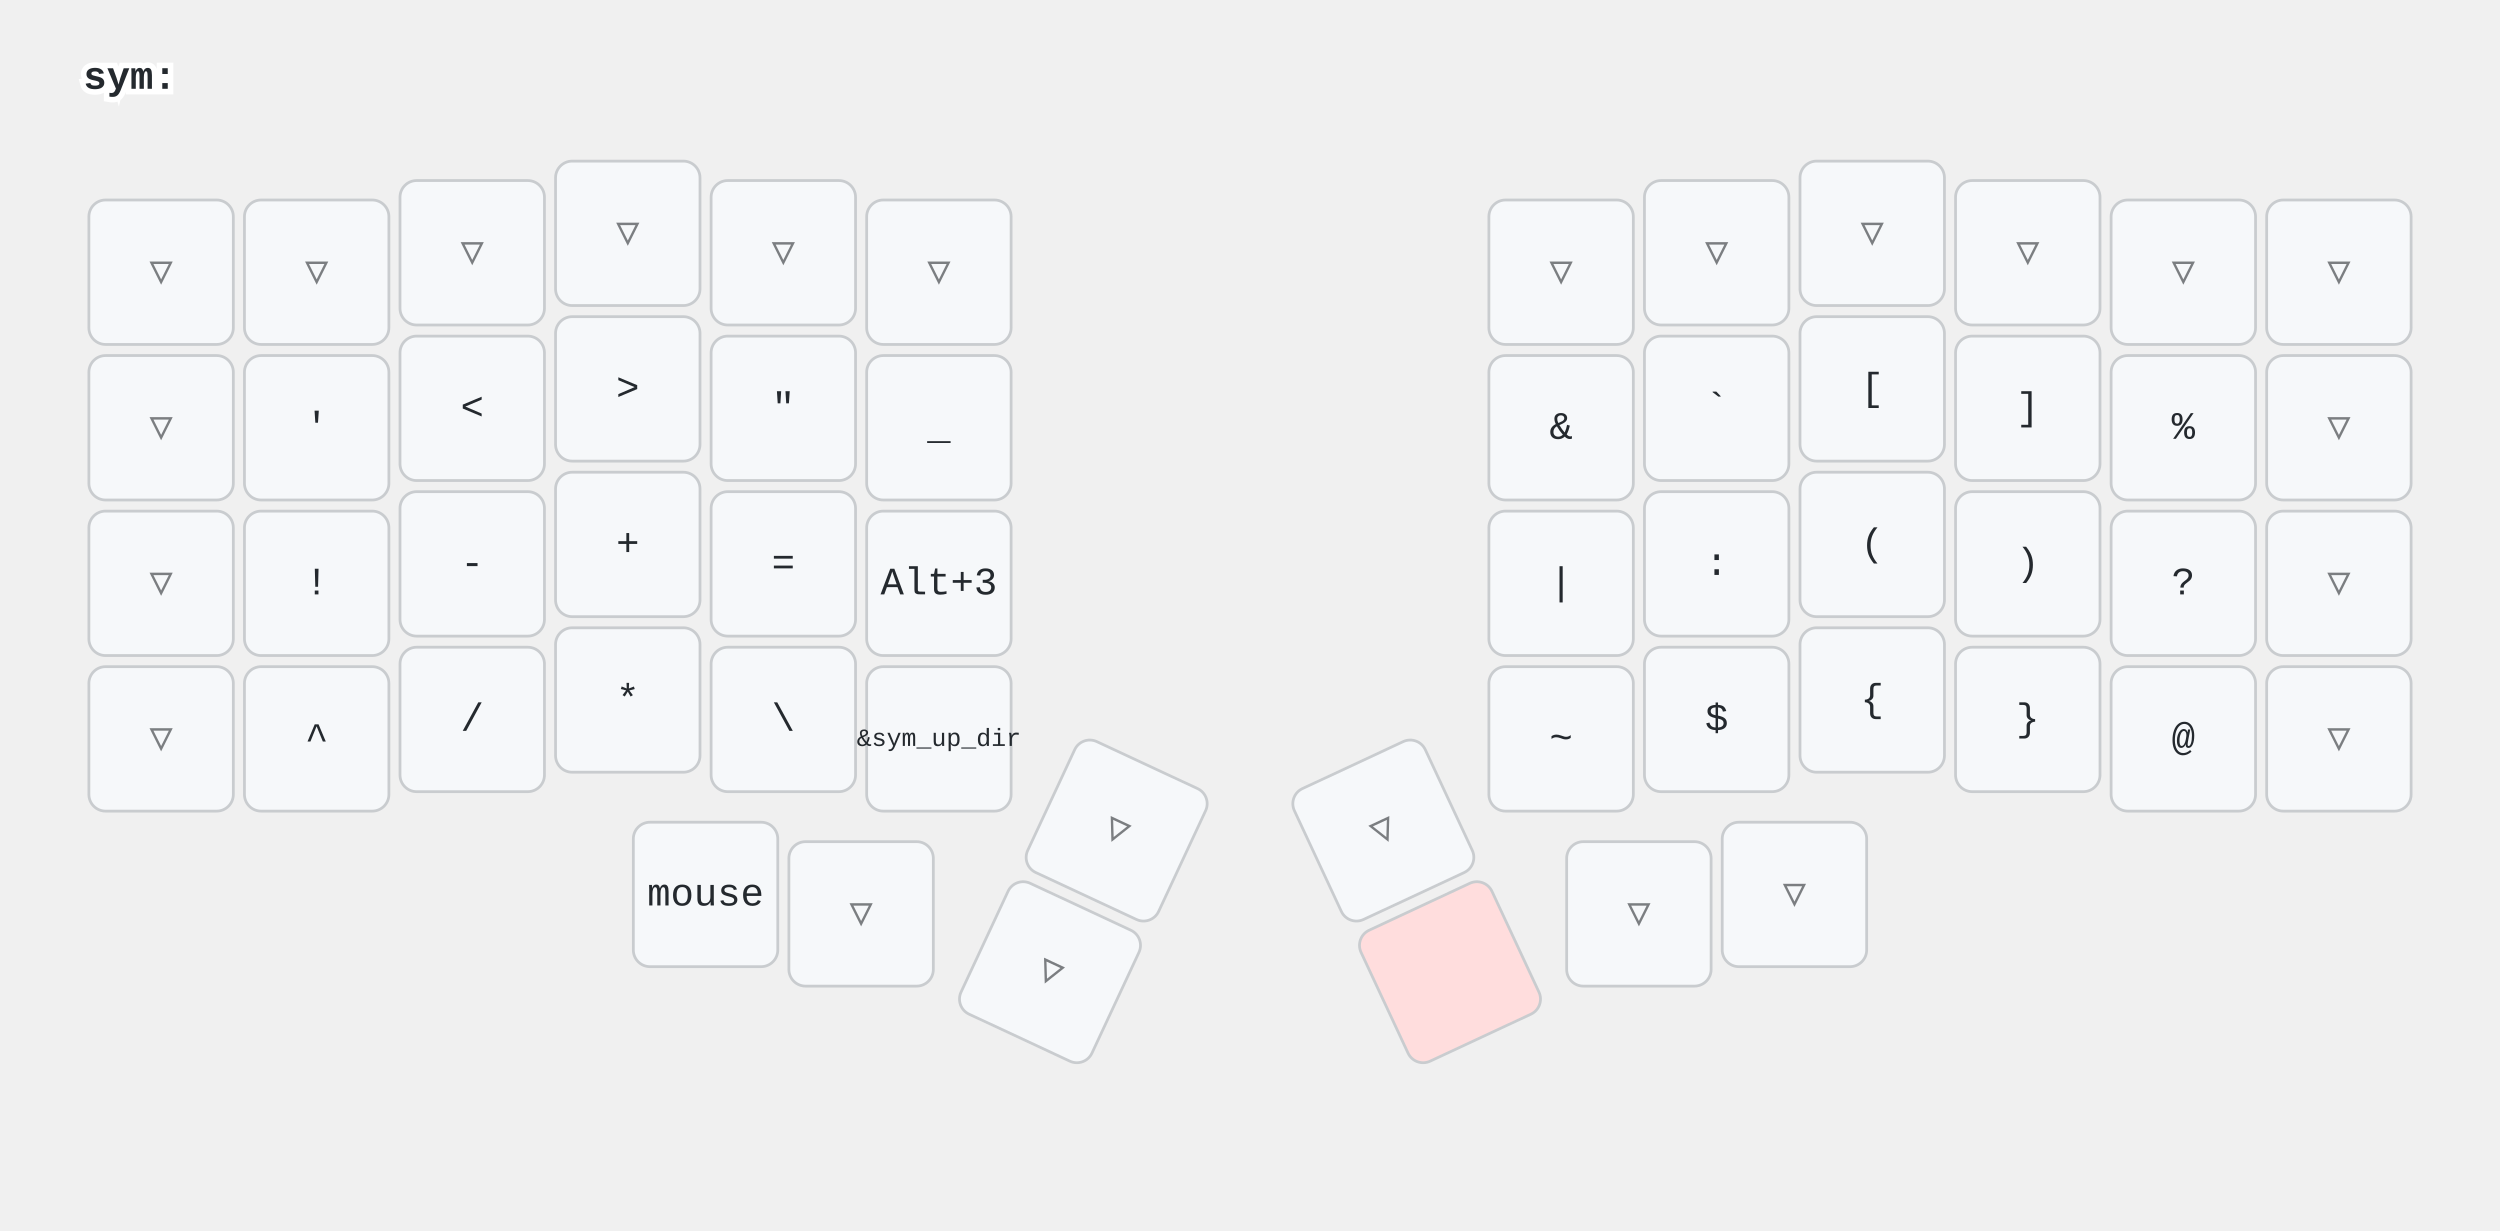
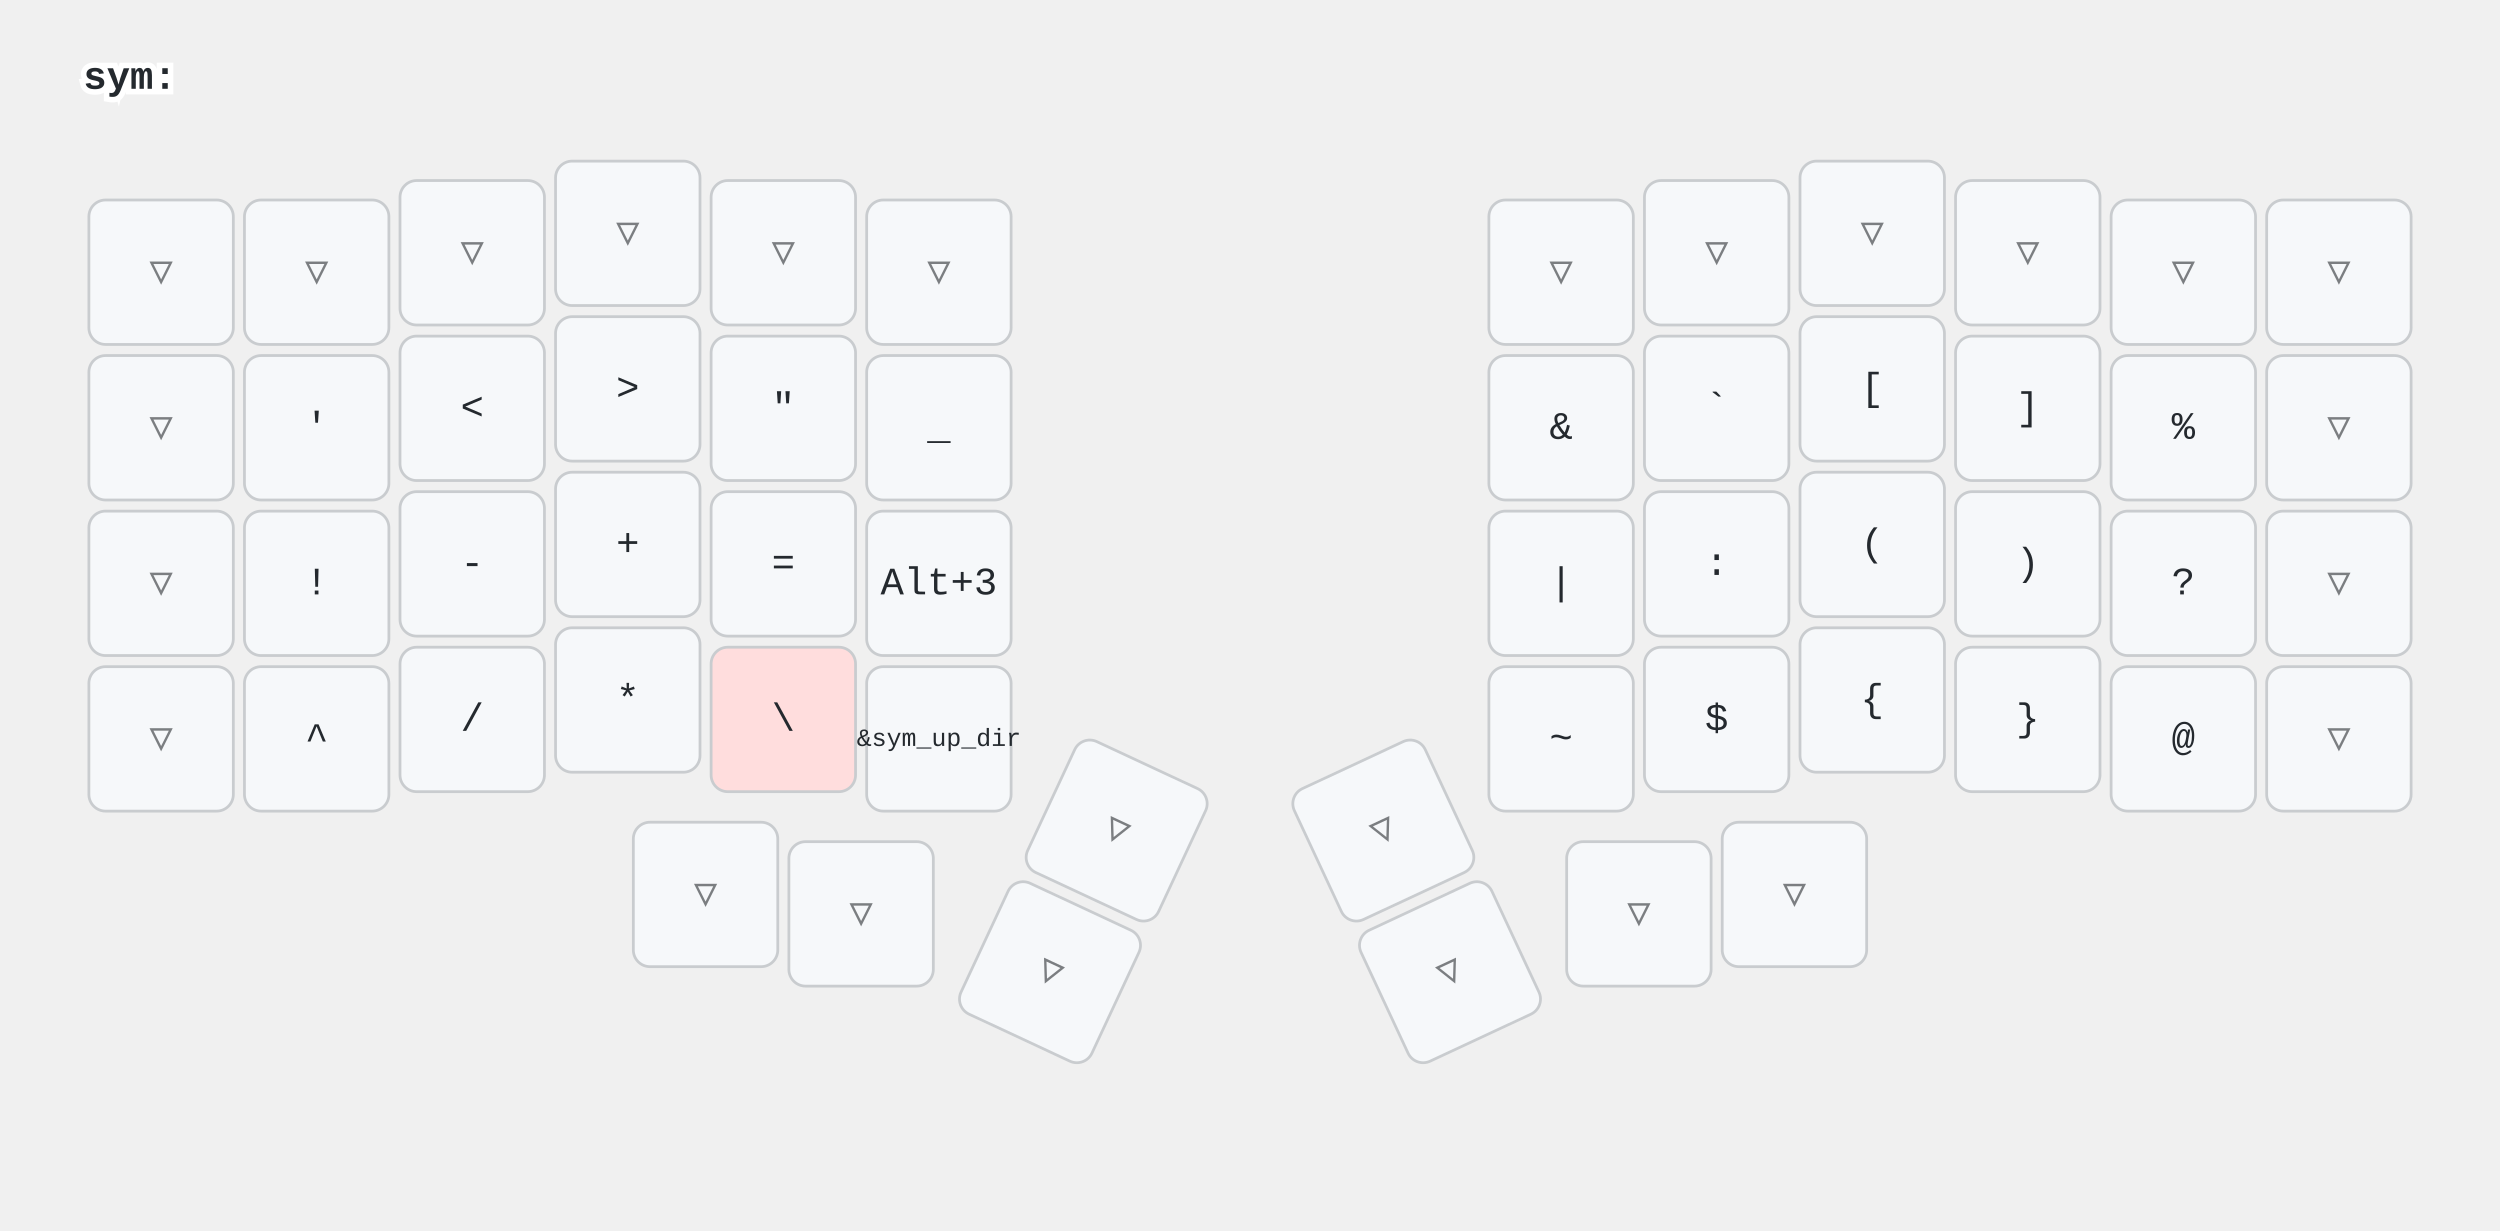
<svg xmlns="http://www.w3.org/2000/svg" width="900" height="443" viewBox="0 0 900 443" class="keymap">
  <style>/* inherit to force styles through use tags */
svg path {
    fill: inherit;
}

/* font and background color specifications */
svg.keymap {
    font-family: SFMono-Regular,Consolas,Liberation Mono,Menlo,monospace;
    font-size: 14px;
    font-kerning: normal;
    text-rendering: optimizeLegibility;
    fill: #24292e;
}

/* default key styling */
rect.key {
    fill: #f6f8fa;
}

rect.key, rect.combo {
    stroke: #c9cccf;
    stroke-width: 1;
}

/* default key side styling, only used is draw_key_sides is set */
rect.side {
    filter: brightness(90%);
}

/* color accent for combo boxes */
rect.combo, rect.combo-separate {
    fill: #cdf;
}

/* color accent for held keys */
rect.held, rect.combo.held {
    fill: #fdd;
}

/* color accent for ghost (optional) keys */
rect.ghost, rect.combo.ghost {
    stroke-dasharray: 4, 4;
    stroke-width: 2;
}

text {
    text-anchor: middle;
    dominant-baseline: middle;
}

/* styling for layer labels */
text.label {
    font-weight: bold;
    text-anchor: start;
    stroke: white;
    stroke-width: 4;
    paint-order: stroke;
}

/* styling for optional footer */
text.footer {
    text-anchor: end;
    dominant-baseline: auto;
    stroke: white;
    stroke-width: 4;
    paint-order: stroke;
}

/* styling for combo tap, and key non-tap label text */
text.combo, text.hold, text.shifted, text.left, text.right, text.tl, text.tr, text.bl, text.br {
    font-size: 11px;
}

text.hold, text.bl, text.br {
    text-anchor: middle;
    dominant-baseline: auto;
}

text.shifted, text.tl, text.tr {
    text-anchor: middle;
    dominant-baseline: hanging;
}

text.left, text.tl, text.bl {
    text-anchor: start;
}

text.right, text.tr, text.br {
    text-anchor: end;
}

text.layer-activator {
    text-decoration: underline;
}

/* styling for hold/shifted label text in combo box */
text.combo.hold, text.combo.shifted, text.combo.left, text.combo.right {
    font-size: 8px;
}

/* lighter symbol for transparent keys */
text.trans {
    fill: #7b7e81;
}

/* styling for combo dendrons */
path.combo {
    stroke-width: 1;
    stroke: gray;
    fill: none;
}

/* Start Tabler Icons Cleanup */
/* cannot use height/width with glyphs */
.icon-tabler &gt; path {
    fill: inherit;
    stroke: inherit;
    stroke-width: 2;
}
/* hide tabler's default box */
.icon-tabler &gt; path[stroke="none"][fill="none"] {
    visibility: hidden;
}
/* End Tabler Icons Cleanup */
</style>
  <g transform="translate(30, 0)" class="layer-sym">
    <text x="0" y="28" class="label" id="sym">sym:</text>
    <g transform="translate(0, 56)">
      <g transform="translate(28, 42)" class="key trans keypos-0">
        <rect rx="6" ry="6" x="-26" y="-26" width="52" height="52" class="key trans" />
        <text x="0" y="0" class="key trans tap">▽</text>
      </g>
      <g transform="translate(84, 42)" class="key trans keypos-1">
        <rect rx="6" ry="6" x="-26" y="-26" width="52" height="52" class="key trans" />
        <text x="0" y="0" class="key trans tap">▽</text>
      </g>
      <g transform="translate(140, 35)" class="key trans keypos-2">
        <rect rx="6" ry="6" x="-26" y="-26" width="52" height="52" class="key trans" />
        <text x="0" y="0" class="key trans tap">▽</text>
      </g>
      <g transform="translate(196, 28)" class="key trans keypos-3">
        <rect rx="6" ry="6" x="-26" y="-26" width="52" height="52" class="key trans" />
        <text x="0" y="0" class="key trans tap">▽</text>
      </g>
      <g transform="translate(252, 35)" class="key trans keypos-4">
        <rect rx="6" ry="6" x="-26" y="-26" width="52" height="52" class="key trans" />
        <text x="0" y="0" class="key trans tap">▽</text>
      </g>
      <g transform="translate(308, 42)" class="key trans keypos-5">
        <rect rx="6" ry="6" x="-26" y="-26" width="52" height="52" class="key trans" />
        <text x="0" y="0" class="key trans tap">▽</text>
      </g>
      <g transform="translate(532, 42)" class="key trans keypos-6">
        <rect rx="6" ry="6" x="-26" y="-26" width="52" height="52" class="key trans" />
        <text x="0" y="0" class="key trans tap">▽</text>
      </g>
      <g transform="translate(588, 35)" class="key trans keypos-7">
        <rect rx="6" ry="6" x="-26" y="-26" width="52" height="52" class="key trans" />
        <text x="0" y="0" class="key trans tap">▽</text>
      </g>
      <g transform="translate(644, 28)" class="key trans keypos-8">
        <rect rx="6" ry="6" x="-26" y="-26" width="52" height="52" class="key trans" />
        <text x="0" y="0" class="key trans tap">▽</text>
      </g>
      <g transform="translate(700, 35)" class="key trans keypos-9">
        <rect rx="6" ry="6" x="-26" y="-26" width="52" height="52" class="key trans" />
        <text x="0" y="0" class="key trans tap">▽</text>
      </g>
      <g transform="translate(756, 42)" class="key trans keypos-10">
        <rect rx="6" ry="6" x="-26" y="-26" width="52" height="52" class="key trans" />
        <text x="0" y="0" class="key trans tap">▽</text>
      </g>
      <g transform="translate(812, 42)" class="key trans keypos-11">
        <rect rx="6" ry="6" x="-26" y="-26" width="52" height="52" class="key trans" />
        <text x="0" y="0" class="key trans tap">▽</text>
      </g>
      <g transform="translate(28, 98)" class="key trans keypos-12">
        <rect rx="6" ry="6" x="-26" y="-26" width="52" height="52" class="key trans" />
        <text x="0" y="0" class="key trans tap">▽</text>
      </g>
      <g transform="translate(84, 98)" class="key keypos-13">
        <rect rx="6" ry="6" x="-26" y="-26" width="52" height="52" class="key" />
        <text x="0" y="0" class="key tap">'</text>
      </g>
      <g transform="translate(140, 91)" class="key keypos-14">
        <rect rx="6" ry="6" x="-26" y="-26" width="52" height="52" class="key" />
        <text x="0" y="0" class="key tap">&lt;</text>
      </g>
      <g transform="translate(196, 84)" class="key keypos-15">
        <rect rx="6" ry="6" x="-26" y="-26" width="52" height="52" class="key" />
        <text x="0" y="0" class="key tap">&gt;</text>
      </g>
      <g transform="translate(252, 91)" class="key keypos-16">
        <rect rx="6" ry="6" x="-26" y="-26" width="52" height="52" class="key" />
        <text x="0" y="0" class="key tap">"</text>
      </g>
      <g transform="translate(308, 98)" class="key keypos-17">
        <rect rx="6" ry="6" x="-26" y="-26" width="52" height="52" class="key" />
        <text x="0" y="0" class="key tap">_</text>
      </g>
      <g transform="translate(532, 98)" class="key keypos-18">
        <rect rx="6" ry="6" x="-26" y="-26" width="52" height="52" class="key" />
        <text x="0" y="0" class="key tap">&amp;</text>
      </g>
      <g transform="translate(588, 91)" class="key keypos-19">
        <rect rx="6" ry="6" x="-26" y="-26" width="52" height="52" class="key" />
        <text x="0" y="0" class="key tap">`</text>
      </g>
      <g transform="translate(644, 84)" class="key keypos-20">
        <rect rx="6" ry="6" x="-26" y="-26" width="52" height="52" class="key" />
        <text x="0" y="0" class="key tap">[</text>
      </g>
      <g transform="translate(700, 91)" class="key keypos-21">
        <rect rx="6" ry="6" x="-26" y="-26" width="52" height="52" class="key" />
        <text x="0" y="0" class="key tap">]</text>
      </g>
      <g transform="translate(756, 98)" class="key keypos-22">
        <rect rx="6" ry="6" x="-26" y="-26" width="52" height="52" class="key" />
        <text x="0" y="0" class="key tap">%</text>
      </g>
      <g transform="translate(812, 98)" class="key trans keypos-23">
        <rect rx="6" ry="6" x="-26" y="-26" width="52" height="52" class="key trans" />
        <text x="0" y="0" class="key trans tap">▽</text>
      </g>
      <g transform="translate(28, 154)" class="key trans keypos-24">
        <rect rx="6" ry="6" x="-26" y="-26" width="52" height="52" class="key trans" />
        <text x="0" y="0" class="key trans tap">▽</text>
      </g>
      <g transform="translate(84, 154)" class="key keypos-25">
        <rect rx="6" ry="6" x="-26" y="-26" width="52" height="52" class="key" />
        <text x="0" y="0" class="key tap">!</text>
      </g>
      <g transform="translate(140, 147)" class="key keypos-26">
        <rect rx="6" ry="6" x="-26" y="-26" width="52" height="52" class="key" />
        <text x="0" y="0" class="key tap">-</text>
      </g>
      <g transform="translate(196, 140)" class="key keypos-27">
        <rect rx="6" ry="6" x="-26" y="-26" width="52" height="52" class="key" />
        <text x="0" y="0" class="key tap">+</text>
      </g>
      <g transform="translate(252, 147)" class="key keypos-28">
        <rect rx="6" ry="6" x="-26" y="-26" width="52" height="52" class="key" />
        <text x="0" y="0" class="key tap">=</text>
      </g>
      <g transform="translate(308, 154)" class="key keypos-29">
        <rect rx="6" ry="6" x="-26" y="-26" width="52" height="52" class="key" />
        <text x="0" y="0" class="key tap">Alt+3</text>
      </g>
      <g transform="translate(532, 154)" class="key keypos-30">
        <rect rx="6" ry="6" x="-26" y="-26" width="52" height="52" class="key" />
        <text x="0" y="0" class="key tap">|</text>
      </g>
      <g transform="translate(588, 147)" class="key keypos-31">
        <rect rx="6" ry="6" x="-26" y="-26" width="52" height="52" class="key" />
        <text x="0" y="0" class="key tap">:</text>
      </g>
      <g transform="translate(644, 140)" class="key keypos-32">
        <rect rx="6" ry="6" x="-26" y="-26" width="52" height="52" class="key" />
        <text x="0" y="0" class="key tap">(</text>
      </g>
      <g transform="translate(700, 147)" class="key keypos-33">
        <rect rx="6" ry="6" x="-26" y="-26" width="52" height="52" class="key" />
        <text x="0" y="0" class="key tap">)</text>
      </g>
      <g transform="translate(756, 154)" class="key keypos-34">
        <rect rx="6" ry="6" x="-26" y="-26" width="52" height="52" class="key" />
        <text x="0" y="0" class="key tap">?</text>
      </g>
      <g transform="translate(812, 154)" class="key trans keypos-35">
        <rect rx="6" ry="6" x="-26" y="-26" width="52" height="52" class="key trans" />
        <text x="0" y="0" class="key trans tap">▽</text>
      </g>
      <g transform="translate(28, 210)" class="key trans keypos-36">
        <rect rx="6" ry="6" x="-26" y="-26" width="52" height="52" class="key trans" />
        <text x="0" y="0" class="key trans tap">▽</text>
      </g>
      <g transform="translate(84, 210)" class="key keypos-37">
        <rect rx="6" ry="6" x="-26" y="-26" width="52" height="52" class="key" />
        <text x="0" y="0" class="key tap">^</text>
      </g>
      <g transform="translate(140, 203)" class="key keypos-38">
        <rect rx="6" ry="6" x="-26" y="-26" width="52" height="52" class="key" />
        <text x="0" y="0" class="key tap">/</text>
      </g>
      <g transform="translate(196, 196)" class="key keypos-39">
        <rect rx="6" ry="6" x="-26" y="-26" width="52" height="52" class="key" />
        <text x="0" y="0" class="key tap">*</text>
      </g>
-       <g transform="translate(252, 203)" class="key keypos-40">
-         <rect rx="6" ry="6" x="-26" y="-26" width="52" height="52" class="key" />
-         <text x="0" y="0" class="key tap">\</text>
+       <g transform="translate(252, 203)" class="key held keypos-40">
+         <rect rx="6" ry="6" x="-26" y="-26" width="52" height="52" class="key held" />
+         <text x="0" y="0" class="key held tap">\</text>
      </g>
      <g transform="translate(308, 210)" class="key keypos-41">
        <rect rx="6" ry="6" x="-26" y="-26" width="52" height="52" class="key" />
        <text x="0" y="0" class="key tap">
          <tspan style="font-size: 64%">&amp;sym_up_dir</tspan>
        </text>
      </g>
      <g transform="translate(372, 243) rotate(25.0)" class="key trans keypos-42">
        <rect rx="6" ry="6" x="-26" y="-26" width="52" height="52" class="key trans" />
        <text x="0" y="0" class="key trans tap">▽</text>
      </g>
      <g transform="translate(468, 243) rotate(-25.0)" class="key trans keypos-43">
        <rect rx="6" ry="6" x="-26" y="-26" width="52" height="52" class="key trans" />
        <text x="0" y="0" class="key trans tap">▽</text>
      </g>
      <g transform="translate(532, 210)" class="key keypos-44">
        <rect rx="6" ry="6" x="-26" y="-26" width="52" height="52" class="key" />
        <text x="0" y="0" class="key tap">~</text>
      </g>
      <g transform="translate(588, 203)" class="key keypos-45">
        <rect rx="6" ry="6" x="-26" y="-26" width="52" height="52" class="key" />
        <text x="0" y="0" class="key tap">$</text>
      </g>
      <g transform="translate(644, 196)" class="key keypos-46">
        <rect rx="6" ry="6" x="-26" y="-26" width="52" height="52" class="key" />
        <text x="0" y="0" class="key tap">{</text>
      </g>
      <g transform="translate(700, 203)" class="key keypos-47">
        <rect rx="6" ry="6" x="-26" y="-26" width="52" height="52" class="key" />
        <text x="0" y="0" class="key tap">}</text>
      </g>
      <g transform="translate(756, 210)" class="key keypos-48">
        <rect rx="6" ry="6" x="-26" y="-26" width="52" height="52" class="key" />
        <text x="0" y="0" class="key tap">@</text>
      </g>
      <g transform="translate(812, 210)" class="key trans keypos-49">
        <rect rx="6" ry="6" x="-26" y="-26" width="52" height="52" class="key trans" />
        <text x="0" y="0" class="key trans tap">▽</text>
      </g>
-       <g transform="translate(224, 266)" class="key keypos-50">
-         <rect rx="6" ry="6" x="-26" y="-26" width="52" height="52" class="key" />
-         <text x="0" y="0" class="key tap">mouse</text>
+       <g transform="translate(224, 266)" class="key trans keypos-50">
+         <rect rx="6" ry="6" x="-26" y="-26" width="52" height="52" class="key trans" />
+         <text x="0" y="0" class="key trans tap">▽</text>
      </g>
      <g transform="translate(280, 273)" class="key trans keypos-51">
        <rect rx="6" ry="6" x="-26" y="-26" width="52" height="52" class="key trans" />
        <text x="0" y="0" class="key trans tap">▽</text>
      </g>
      <g transform="translate(348, 294) rotate(25.0)" class="key trans keypos-52">
        <rect rx="6" ry="6" x="-26" y="-26" width="52" height="52" class="key trans" />
        <text x="0" y="0" class="key trans tap">▽</text>
      </g>
-       <g transform="translate(492, 294) rotate(-25.0)" class="key held keypos-53">
-         <rect rx="6" ry="6" x="-26" y="-26" width="52" height="52" class="key held" />
+       <g transform="translate(492, 294) rotate(-25.0)" class="key trans keypos-53">
+         <rect rx="6" ry="6" x="-26" y="-26" width="52" height="52" class="key trans" />
+         <text x="0" y="0" class="key trans tap">▽</text>
      </g>
      <g transform="translate(560, 273)" class="key trans keypos-54">
        <rect rx="6" ry="6" x="-26" y="-26" width="52" height="52" class="key trans" />
        <text x="0" y="0" class="key trans tap">▽</text>
      </g>
      <g transform="translate(616, 266)" class="key trans keypos-55">
        <rect rx="6" ry="6" x="-26" y="-26" width="52" height="52" class="key trans" />
        <text x="0" y="0" class="key trans tap">▽</text>
      </g>
    </g>
  </g>
</svg>
